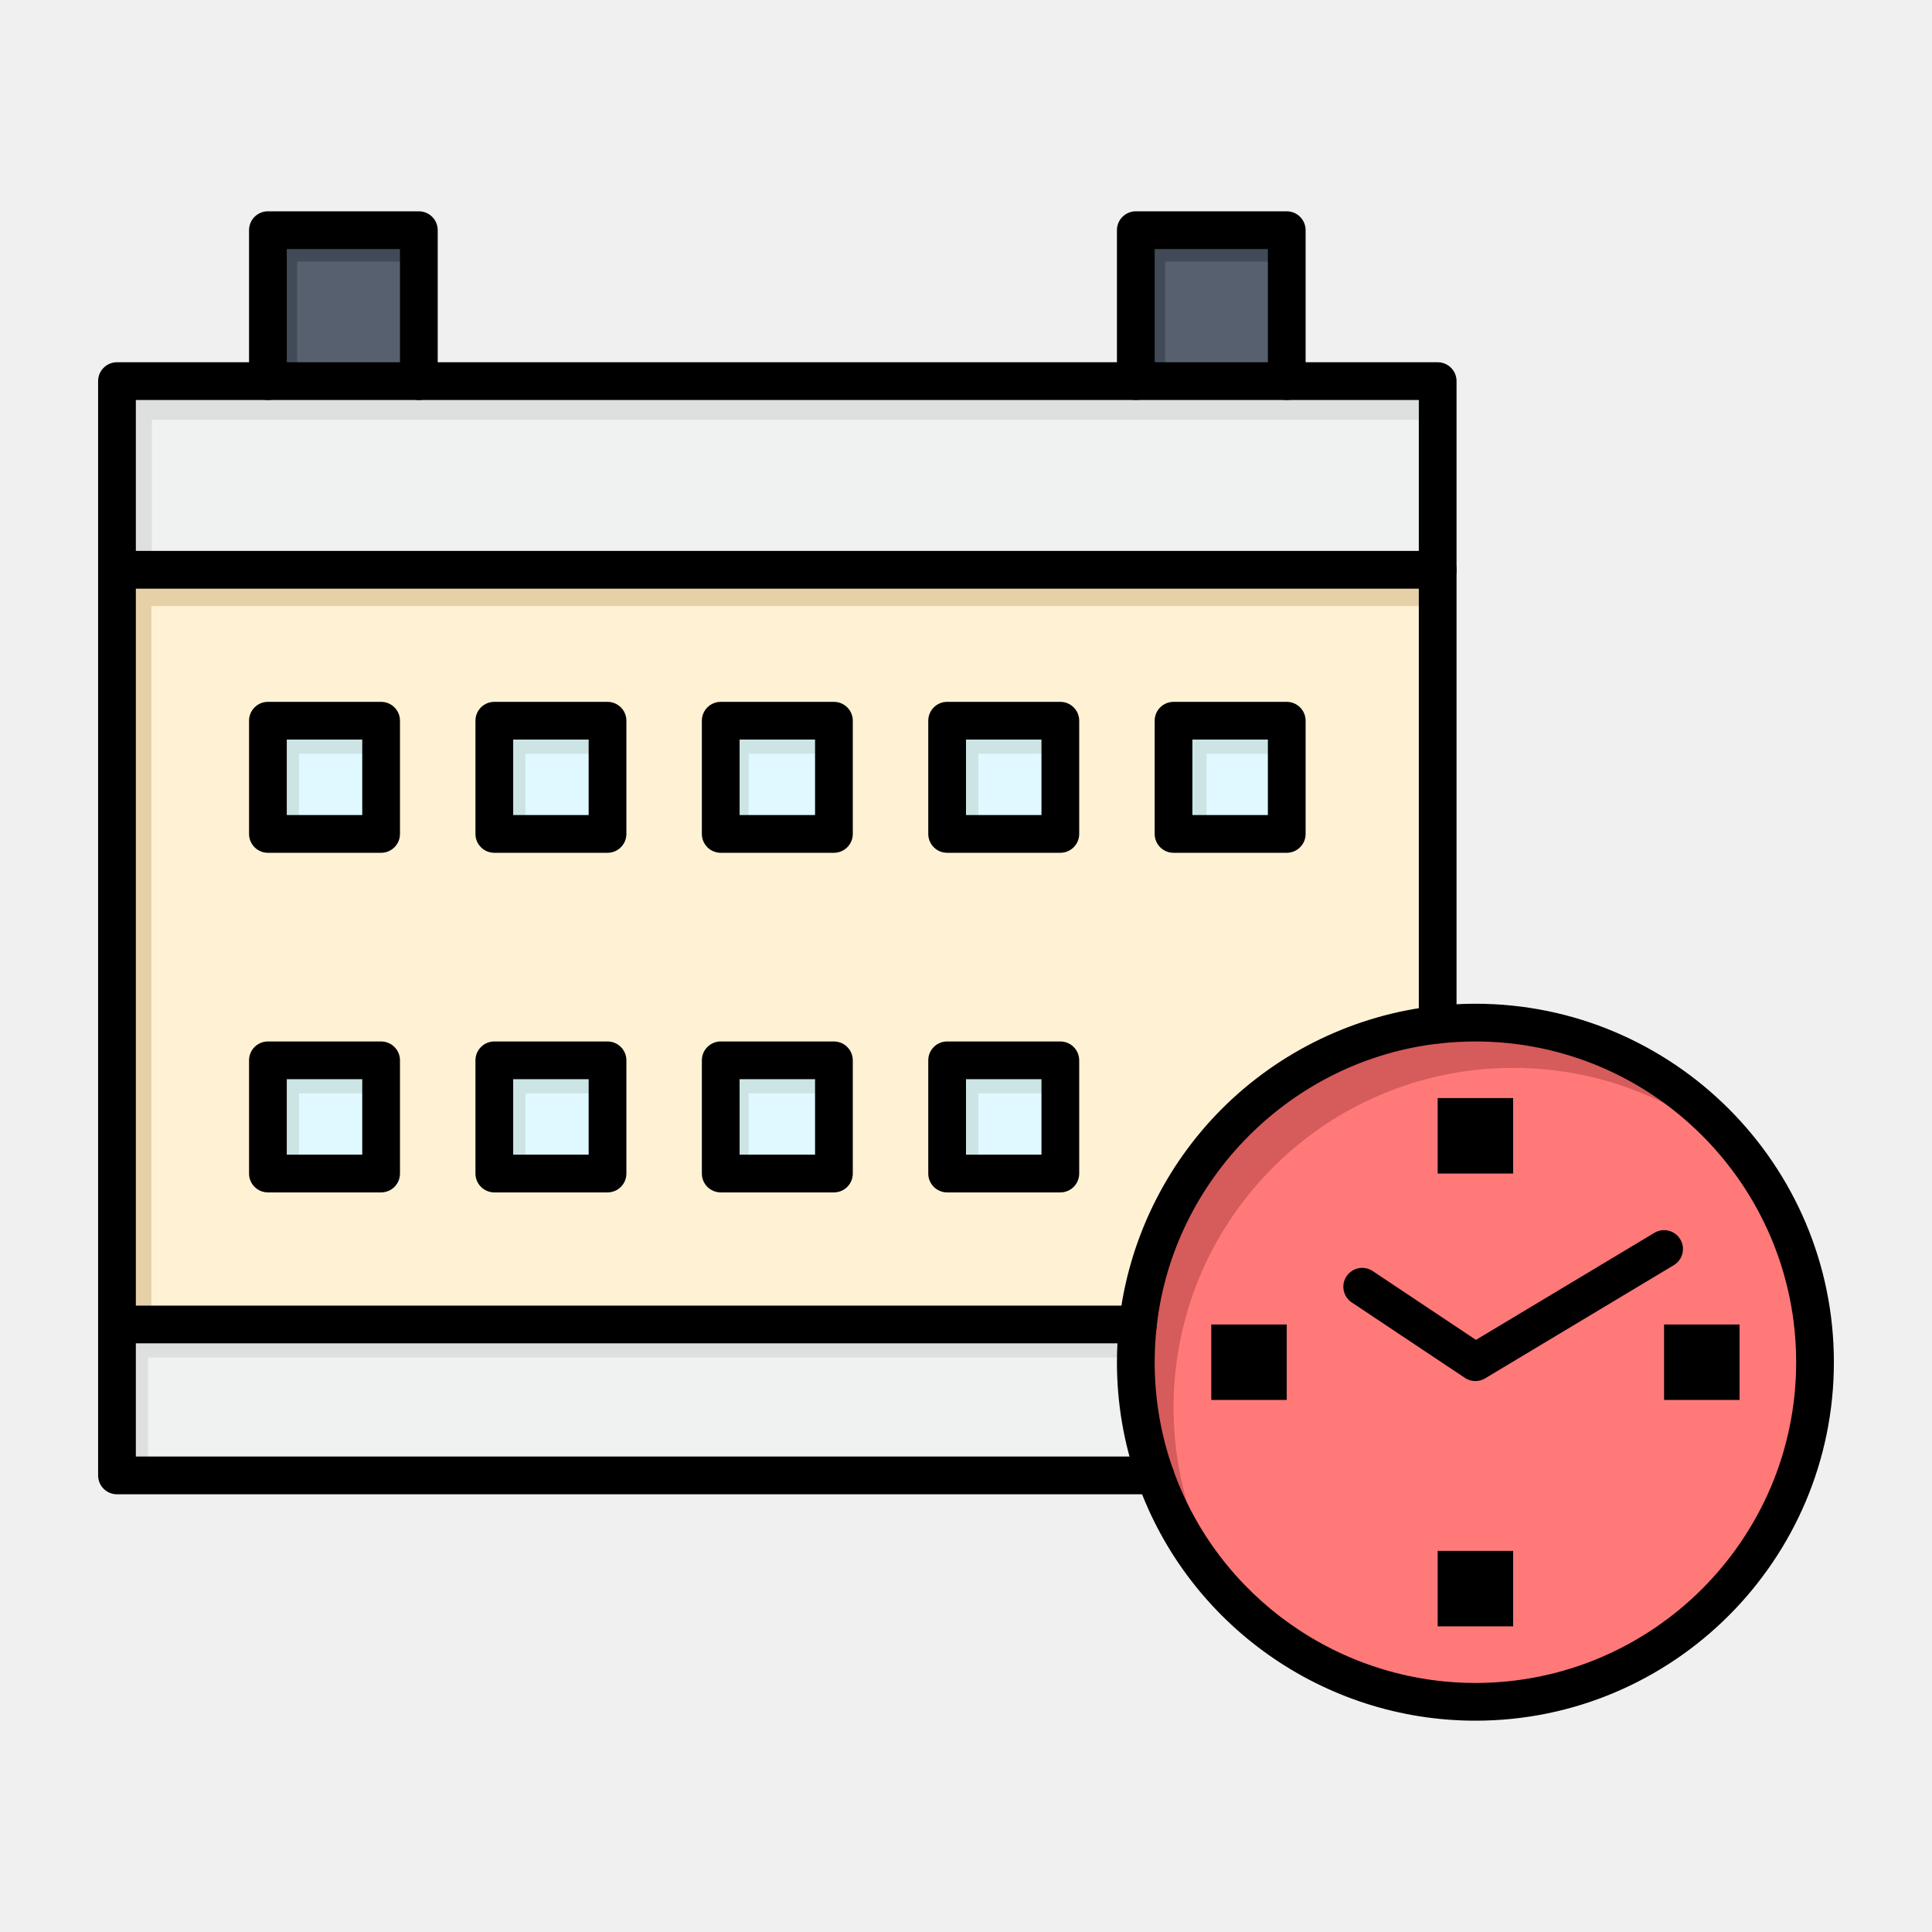
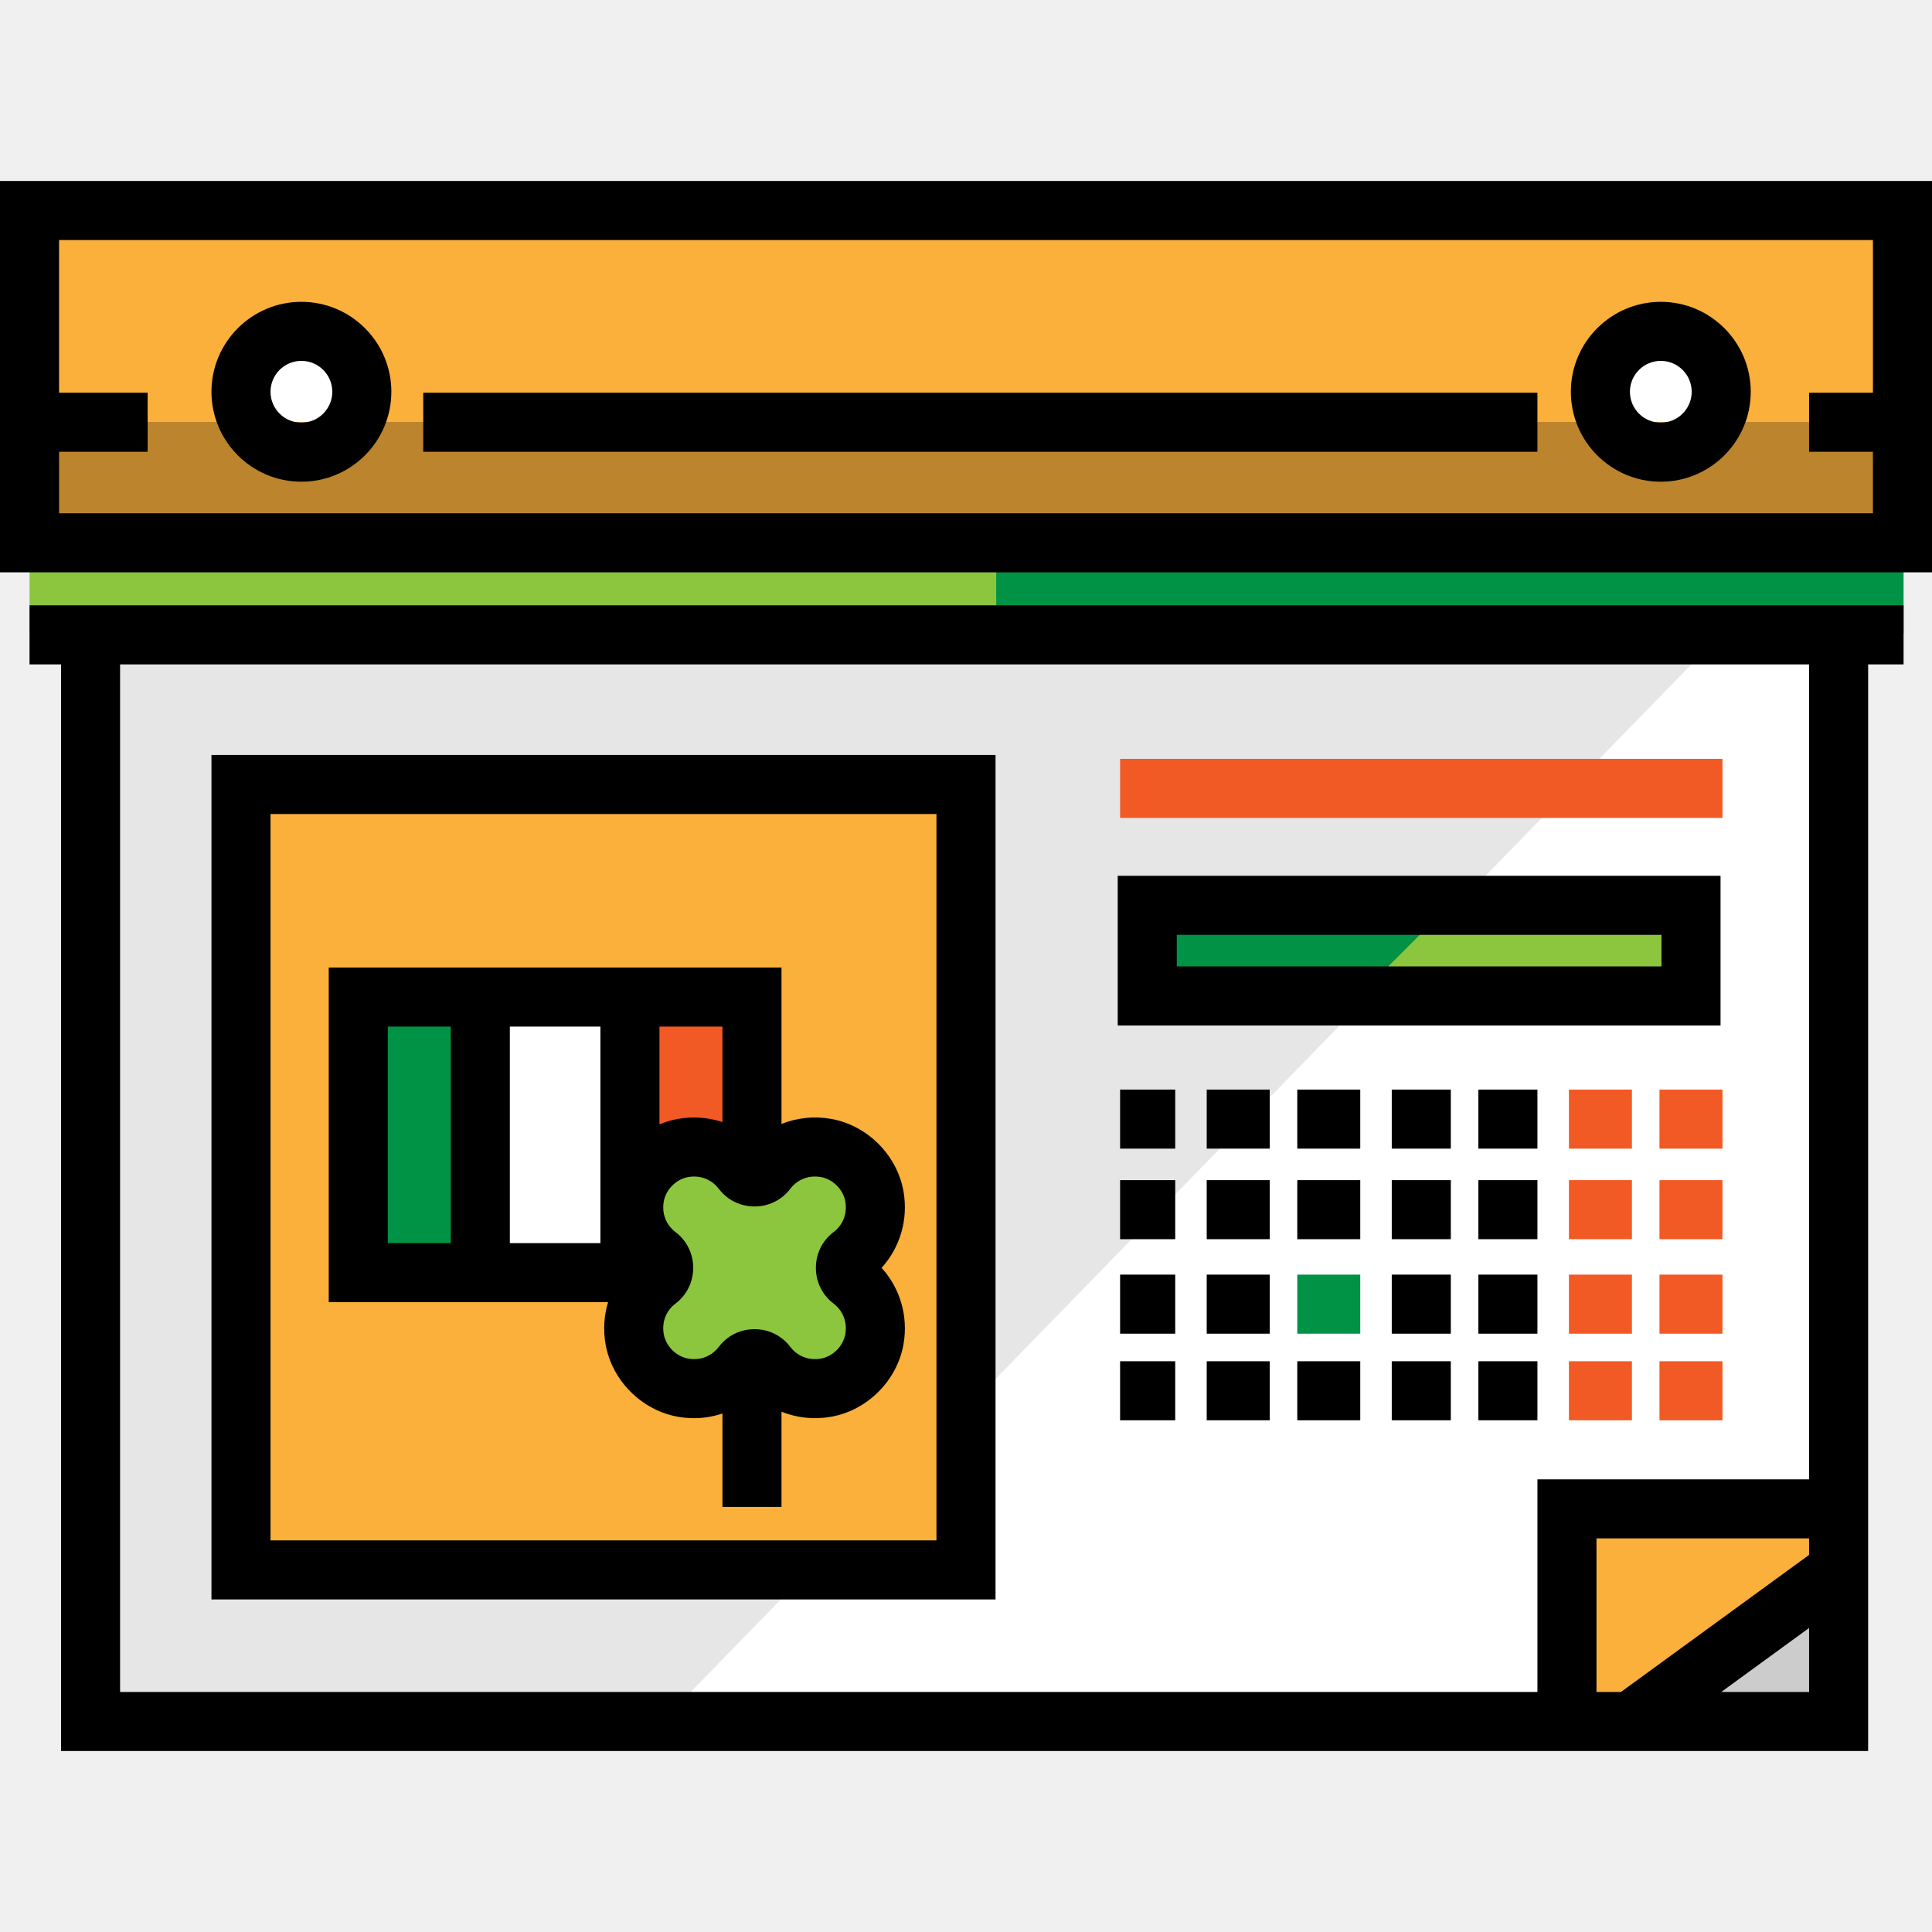
- <svg xmlns="http://www.w3.org/2000/svg" width="800px" height="800px" viewBox="0 0 512 512" version="1.1" xml:space="preserve">
-   <g id="_x34_93_x2C__calendar_x2C__day_x2C__date_x2C__education">
+ <svg xmlns="http://www.w3.org/2000/svg" version="1.1" id="Capa_1" viewBox="0 0 490.719 490.719" xml:space="preserve" width="512" height="512">
+   <g id="XMLID_1719_">
+     <g id="XMLID_1618_">
+       <polyline style="fill:#FFFFFF;" points="23.5,160.749 23.5,436.749 467.5,436.749 467.5,160.749   " />
+     </g>
+     <g id="XMLID_1616_">
+       <polyline style="fill:#E6E6E6;" points="23.5,160.749 23.5,436.749 168.631,436.749 437.509,160.637   " />
+     </g>
+     <g id="XMLID_1717_">
+       <rect x="291.397" y="229.947" style="fill:#009245;" width="138.112" height="23.019" />
+     </g>
+     <g id="XMLID_1718_">
+       <polygon style="fill:#8CC63F;" points="429.509,252.966 345.107,252.966 368.126,229.947 429.509,229.947   " />
+     </g>
+     <g id="XMLID_1619_">
+       <rect x="61.21" y="199.255" style="fill:#FBB03B;" width="184.149" height="199.495" />
+     </g>
+     <g id="XMLID_1683_">
+       <rect x="122.593" y="252.966" style="fill:#FFFFFF;" width="38.364" height="69.056" />
+     </g>
+     <g id="XMLID_1617_">
+       <polygon style="fill:#CCCCCC;" points="467.5,398.75 421.836,436.749 467.5,436.749   " />
+     </g>
+     <g id="XMLID_1663_">
+       <rect x="160.958" y="252.966" style="fill:#F15A24;" width="30.692" height="38.364" />
+     </g>
+     <g id="XMLID_1648_">
+       <rect x="91.902" y="252.966" style="fill:#009245;" width="30.691" height="69.056" />
+     </g>
+     <g id="XMLID_1620_">
+       <path style="fill:#8CC63F;" d="M188.543,297.417c-3.313-4.372-8.914-6.914-15.021-5.843c-6.172,1.083-11.237,6.148-12.32,12.32    c-1.072,6.107,1.471,11.708,5.843,15.021c2.03,1.538,2.03,4.675,0,6.213c-4.372,3.313-6.915,8.914-5.843,15.021    c1.083,6.172,6.148,11.237,12.32,12.32c6.106,1.072,11.708-1.471,15.021-5.843c1.538-2.03,4.675-2.03,6.213,0    c3.313,4.372,8.914,6.914,15.021,5.843c6.172-1.083,11.236-6.148,12.32-12.32c1.072-6.106-1.47-11.708-5.843-15.021    c-2.029-1.538-2.029-4.675,0-6.213c4.372-3.313,6.915-8.914,5.843-15.021c-1.083-6.172-6.148-11.237-12.32-12.32    c-6.107-1.072-11.708,1.47-15.021,5.843C193.218,299.447,190.08,299.447,188.543,297.417z" />
+     </g>
+     <g id="XMLID_1615_">
+       <polygon style="fill:#FBB03B;" points="398.5,436.749 398.5,382.749 467.5,382.749 467.5,398.75 414.163,436.749   " />
+     </g>
+     <g id="XMLID_1561_">
+       <rect x="7.5" y="137.872" style="fill:#8CC63F;" width="475.719" height="23.019" />
+     </g>
+     <g id="XMLID_1598_">
+       <rect x="253.032" y="137.872" style="fill:#009245;" width="230.468" height="23.019" />
+     </g>
+     <g id="XMLID_1447_">
+       <rect x="7.5" y="53.47" style="fill:#FBB03B;" width="475.719" height="84.402" />
+     </g>
+     <g id="XMLID_1546_">
+       <circle style="fill:#FFFFFF;" cx="76.556" cy="99.508" r="15.346" />
+     </g>
+     <g id="XMLID_1544_">
+       <circle style="fill:#FFFFFF;" cx="421.836" cy="99.508" r="15.346" />
+     </g>
+     <g id="XMLID_1468_">
+       <rect x="7.5" y="107.181" style="fill:#BC842C;" width="475.719" height="30.692" />
+     </g>
+     <g id="XMLID_1697_">
+       <path d="M76.556,122.353c-12.597,0-22.846-10.249-22.846-22.846s10.249-22.846,22.846-22.846    c12.597,0,22.846,10.249,22.846,22.846S89.153,122.353,76.556,122.353z M76.556,91.662c-4.326,0-7.846,3.52-7.846,7.846    c0,4.326,3.52,7.846,7.846,7.846c4.326,0,7.846-3.52,7.846-7.846C84.402,95.181,80.882,91.662,76.556,91.662z" />
+     </g>
+     <g id="XMLID_1701_">
+       <path d="M421.836,122.353c-12.597,0-22.846-10.249-22.846-22.846s10.249-22.846,22.846-22.846    c12.597,0,22.846,10.249,22.846,22.846S434.433,122.353,421.836,122.353z M421.836,91.662c-4.326,0-7.846,3.52-7.846,7.846    c0,4.326,3.52,7.846,7.846,7.846c4.326,0,7.846-3.52,7.846-7.846C429.682,95.181,426.162,91.662,421.836,91.662z" />
+     </g>
+     <g id="XMLID_1702_">
+       <rect x="107.5" y="99.749" width="283" height="15" />
+     </g>
+     <g id="XMLID_1704_">
+       <path d="M252.859,406.251H53.71V191.756h199.149V406.251z M68.71,391.251h169.149V206.756H68.71V391.251z" />
+     </g>
+     <g id="XMLID_1276_">
+       <rect x="284.5" y="192.749" style="fill:#F15A24;" width="153" height="15" />
+     </g>
+     <g id="XMLID_1268_">
+       <path d="M437.009,260.466H283.897v-38.019h153.112V260.466z M298.897,245.466h123.112v-8.019H298.897V245.466z" />
+     </g>
+     <g id="XMLID_1281_">
+       <rect x="284.5" y="276.749" width="14" height="15" />
+     </g>
+     <g id="XMLID_1286_">
+       <rect x="306.5" y="276.749" width="16" height="15" />
+     </g>
+     <g id="XMLID_1287_">
+       <rect x="329.5" y="276.749" width="16" height="15" />
+     </g>
+     <g id="XMLID_1288_">
+       <rect x="353.5" y="276.749" width="15" height="15" />
+     </g>
+     <g id="XMLID_1294_">
+       <rect x="375.5" y="276.749" width="15" height="15" />
+     </g>
+     <g id="XMLID_1296_">
+       <rect x="398.5" y="276.749" style="fill:#F15A24;" width="16" height="15" />
+     </g>
+     <g id="XMLID_1297_">
+       <rect x="421.5" y="276.749" style="fill:#F15A24;" width="16" height="15" />
+     </g>
+     <g id="XMLID_1346_">
+       <rect x="284.5" y="299.749" width="14" height="15" />
+     </g>
+     <g id="XMLID_1345_">
+       <rect x="306.5" y="299.749" width="16" height="15" />
+     </g>
+     <g id="XMLID_1339_">
+       <rect x="329.5" y="299.749" width="16" height="15" />
+     </g>
+     <g id="XMLID_1302_">
+       <rect x="353.5" y="299.749" width="15" height="15" />
+     </g>
+     <g id="XMLID_1300_">
+       <rect x="375.5" y="299.749" width="15" height="15" />
+     </g>
+     <g id="XMLID_1299_">
+       <rect x="398.5" y="299.749" style="fill:#F15A24;" width="16" height="15" />
+     </g>
+     <g id="XMLID_1298_">
+       <rect x="421.5" y="299.749" style="fill:#F15A24;" width="16" height="15" />
+     </g>
+     <g id="XMLID_1358_">
+       <rect x="284.5" y="323.749" width="14" height="15" />
+     </g>
+     <g id="XMLID_1353_">
+       <rect x="306.5" y="323.749" width="16" height="15" />
+     </g>
+     <g id="XMLID_1351_">
+       <rect x="329.5" y="323.749" style="fill:#009245;" width="16" height="15" />
+     </g>
+     <g id="XMLID_1350_">
+       <rect x="353.5" y="323.749" width="15" height="15" />
+     </g>
+     <g id="XMLID_1349_">
+       <rect x="375.5" y="323.749" width="15" height="15" />
+     </g>
+     <g id="XMLID_1348_">
+       <rect x="398.5" y="323.749" style="fill:#F15A24;" width="16" height="15" />
+     </g>
+     <g id="XMLID_1347_">
+       <rect x="421.5" y="323.749" style="fill:#F15A24;" width="16" height="15" />
+     </g>
+     <g id="XMLID_1371_">
+       <rect x="284.5" y="345.749" width="14" height="15" />
+     </g>
+     <g id="XMLID_1370_">
+       <rect x="306.5" y="345.749" width="16" height="15" />
+     </g>
+     <g id="XMLID_1369_">
+       <rect x="329.5" y="345.749" width="16" height="15" />
+     </g>
+     <g id="XMLID_1368_">
+       <rect x="353.5" y="345.749" width="15" height="15" />
+     </g>
+     <g id="XMLID_1367_">
+       <rect x="375.5" y="345.749" width="15" height="15" />
+     </g>
+     <g id="XMLID_1361_">
+       <rect x="398.5" y="345.749" style="fill:#F15A24;" width="16" height="15" />
+     </g>
+     <g id="XMLID_1360_">
+       <rect x="421.5" y="345.749" style="fill:#F15A24;" width="16" height="15" />
+     </g>
    <g>
-       <path d="M381,151v120.55c-41.71,4.62-74.83,37.74-79.44,79.45H31V151H381z" style="fill:#FFF2D4;" />
-       <polygon points="40.125,160.625 381,160.625 381,151 31,151 31,351 40.125,351   " style="fill:#E5D0A8;" />
-       <path d="M391,271c49.71,0,90,40.29,90,90s-40.29,90-90,90c-39.19,0-72.52-25.05-84.87-60    c-3.32-9.38-5.13-19.48-5.13-30c0-3.38,0.19-6.72,0.56-10c4.61-41.71,37.73-74.83,79.44-79.45C384.28,271.19,387.62,271,391,271z" style="fill:#FF7979;" />
-       <path d="M316.13,403c-3.32-9.38-5.13-19.48-5.13-30c0-3.38,0.19-6.72,0.56-10    c4.61-41.71,37.73-74.83,79.44-79.45c3.28-0.359,6.62-0.55,10-0.55c24.987,0,47.592,10.183,63.898,26.622    C448.64,286.278,421.608,271,391,271c-3.38,0-6.72,0.19-10,0.55c-41.71,4.62-74.83,37.74-79.44,79.45    c-0.369,3.28-0.56,6.62-0.56,10c0,10.52,1.81,20.62,5.13,30c4.466,12.637,11.686,23.969,20.922,33.302    C322.518,417.776,318.824,410.624,316.13,403z" style="fill:#D65B5B;" />
-       <path d="M306.13,391H31v-40h270.56c-0.369,3.28-0.56,6.62-0.56,10C301,371.52,302.81,381.62,306.13,391z" style="fill:#F0F1F1;" />
-       <path d="M39.25,359.75h261.768c0.041-2.953,0.219-5.875,0.542-8.75H31v40h8.25V359.75z" style="fill:#DEE0E0;" />
-       <rect height="30" style="fill:#E0F8FF;" width="30" x="251" y="281" />
-       <rect height="30" style="fill:#E0F8FF;" width="30" x="191" y="281" />
-       <rect height="30" style="fill:#E0F8FF;" width="30" x="131" y="281" />
-       <rect height="30" style="fill:#E0F8FF;" width="30" x="71" y="281" />
-       <rect height="30" style="fill:#E0F8FF;" width="30" x="71" y="191" />
-       <polygon points="79.25,199.75 101,199.75 101,191 71,191 71,221 79.25,221   " style="fill:#CCE5E4;" />
-       <rect height="30" style="fill:#E0F8FF;" width="30" x="131" y="191" />
-       <rect height="30" style="fill:#E0F8FF;" width="30" x="191" y="191" />
-       <rect height="30" style="fill:#E0F8FF;" width="30" x="251" y="191" />
-       <rect height="30" style="fill:#E0F8FF;" width="30" x="311" y="191" />
-       <rect height="40" style="fill:#57606F;" width="40" x="301" y="61" />
-       <polygon points="308.75,69.333 341,69.333 341,61 301,61 301,101 308.75,101   " style="fill:#414A56;" />
-       <rect height="40" style="fill:#57606F;" width="40" x="71" y="61" />
-       <polygon points="78.75,69.333 111,69.333 111,61 71,61 71,101 78.75,101   " style="fill:#414A56;" />
-       <polygon points="381,101 381,151 31,151 31,101 71,101 111,101 301,101 341,101   " style="fill:#F0F1F1;" />
-       <polygon points="40.25,111.25 80.25,111.25 120.25,111.25 310.25,111.25 350.25,111.25 381,111.25 381,101     341,101 301,101 111,101 71,101 31,101 31,151 40.25,151   " style="fill:#DEE0E0;" />
-       <rect height="20" width="20" x="441" y="351" />
-       <rect height="20" width="20" x="381" y="411" />
-       <rect height="20" width="20" x="381" y="291" />
-       <rect height="20" width="20" x="321" y="351" />
-       <path d="M31,356c-2.761,0-5-2.238-5-5V151c0-2.761,2.239-5,5-5s5,2.239,5,5v200C36,353.762,33.761,356,31,356z" />
-       <path d="M381,276.55c-2.762,0-5-2.238-5-5V151c0-2.761,2.238-5,5-5s5,2.239,5,5v120.55C386,274.312,383.762,276.55,381,276.55z" />
-       <path d="M381,156H31c-2.761,0-5-2.239-5-5v-50c0-2.761,2.239-5,5-5h40c2.761,0,5,2.239,5,5s-2.239,5-5,5H36v40h340v-40h-35    c-2.762,0-5-2.239-5-5s2.238-5,5-5h40c2.762,0,5,2.239,5,5v50C386,153.761,383.762,156,381,156z" />
-       <path d="M301,106H111c-2.761,0-5-2.239-5-5s2.239-5,5-5h190c2.762,0,5,2.239,5,5S303.762,106,301,106z" />
-       <path d="M306.13,396H31c-2.761,0-5-2.238-5-5v-40c0-2.762,2.239-5,5-5h270.56c2.762,0,5,2.238,5,5s-2.238,5-5,5H36v30h270.13    c2.762,0,5,2.238,5,5S308.892,396,306.13,396z" />
-       <path d="M391,456c-40.196,0-76.198-25.452-89.584-63.334C297.822,382.515,296,371.86,296,361c0-3.522,0.199-7.075,0.591-10.56    c2.354-21.287,12.027-41.396,27.241-56.609c15.212-15.214,35.319-24.892,56.617-27.251c3.517-0.385,7.064-0.58,10.551-0.58    c52.383,0,95,42.617,95,95S443.383,456,391,456z M391,276c-3.124,0-6.306,0.175-9.455,0.521    c-39.139,4.335-70.689,35.89-75.016,75.029c-0.352,3.124-0.529,6.3-0.529,9.45c0,9.721,1.63,19.253,4.844,28.331    C322.821,423.228,355.033,446,391,446c46.869,0,85-38.131,85-85S437.869,276,391,276z" />
-       <path d="M101,226H71c-2.761,0-5-2.239-5-5v-30c0-2.761,2.239-5,5-5h30c2.761,0,5,2.239,5,5v30C106,223.761,103.761,226,101,226z     M76,216h20v-20H76V216z" />
-       <path d="M111,106H71c-2.761,0-5-2.239-5-5V61c0-2.761,2.239-5,5-5h40c2.761,0,5,2.239,5,5v40C116,103.761,113.761,106,111,106z     M76,96h30V66H76V96z" />
-       <path d="M341,106h-40c-2.762,0-5-2.239-5-5V61c0-2.761,2.238-5,5-5h40c2.762,0,5,2.239,5,5v40C346,103.761,343.762,106,341,106z     M306,96h30V66h-30V96z" />
-       <path d="M391,366c-0.969,0-1.936-0.281-2.773-0.84l-30-20c-2.298-1.531-2.919-4.636-1.387-6.934    c1.531-2.298,4.636-2.918,6.934-1.387l27.367,18.245l47.287-28.372c2.367-1.423,5.439-0.652,6.859,1.715    c1.421,2.368,0.653,5.439-1.715,6.859l-50,30C392.779,365.764,391.889,366,391,366z" />
-       <polygon points="139.25,199.75 161,199.75 161,191 131,191 131,221 139.25,221   " style="fill:#CCE5E4;" />
-       <polygon points="198.417,199.75 220.167,199.75 220.167,191 190.167,191 190.167,221 198.417,221   " style="fill:#CCE5E4;" />
-       <polygon points="79.25,289.75 101,289.75 101,281 71,281 71,311 79.25,311   " style="fill:#CCE5E4;" />
-       <polygon points="139.25,289.75 161,289.75 161,281 131,281 131,311 139.25,311   " style="fill:#CCE5E4;" />
-       <polygon points="198.417,289.75 220.167,289.75 220.167,281 190.167,281 190.167,311 198.417,311   " style="fill:#CCE5E4;" />
-       <polygon points="259.25,289.75 281,289.75 281,281 251,281 251,311 259.25,311   " style="fill:#CCE5E4;" />
-       <polygon points="259.25,199.75 281,199.75 281,191 251,191 251,221 259.25,221   " style="fill:#CCE5E4;" />
-       <polygon points="319.75,199.75 341.5,199.75 341.5,191 311.5,191 311.5,221 319.75,221   " style="fill:#CCE5E4;" />
-       <path d="M161,226h-30c-2.761,0-5-2.239-5-5v-30c0-2.761,2.239-5,5-5h30c2.761,0,5,2.239,5,5v30C166,223.761,163.761,226,161,226z     M136,216h20v-20h-20V216z" />
-       <path d="M221,226h-30c-2.761,0-5-2.239-5-5v-30c0-2.761,2.239-5,5-5h30c2.761,0,5,2.239,5,5v30C226,223.761,223.761,226,221,226z     M196,216h20v-20h-20V216z" />
-       <path d="M281,226h-30c-2.761,0-5-2.239-5-5v-30c0-2.761,2.239-5,5-5h30c2.762,0,5,2.239,5,5v30C286,223.761,283.762,226,281,226z     M256,216h20v-20h-20V216z" />
-       <path d="M341,226h-30c-2.762,0-5-2.239-5-5v-30c0-2.761,2.238-5,5-5h30c2.762,0,5,2.239,5,5v30C346,223.761,343.762,226,341,226z     M316,216h20v-20h-20V216z" />
-       <path d="M101,316H71c-2.761,0-5-2.238-5-5v-30c0-2.762,2.239-5,5-5h30c2.761,0,5,2.238,5,5v30C106,313.762,103.761,316,101,316z     M76,306h20v-20H76V306z" />
-       <path d="M161,316h-30c-2.761,0-5-2.238-5-5v-30c0-2.762,2.239-5,5-5h30c2.761,0,5,2.238,5,5v30C166,313.762,163.761,316,161,316z     M136,306h20v-20h-20V306z" />
-       <path d="M221,316h-30c-2.761,0-5-2.238-5-5v-30c0-2.762,2.239-5,5-5h30c2.761,0,5,2.238,5,5v30C226,313.762,223.761,316,221,316z     M196,306h20v-20h-20V306z" />
-       <path d="M281,316h-30c-2.761,0-5-2.238-5-5v-30c0-2.762,2.239-5,5-5h30c2.762,0,5,2.238,5,5v30C286,313.762,283.762,316,281,316z     M256,306h20v-20h-20V306z" />
+       <path d="M0,45.97v99.401h490.719V45.97H0z M475.719,99.749H459.5v15h16.219v15.623H15v-15.623h22.5v-15H15V60.97h460.719V99.749z" />
+       <path d="M7.5,168.749h8v276h459v-276h9v-15H7.5V168.749z M405.5,429.749v-39h54v4.186l-47.779,34.814H405.5z M459.5,429.749    h-22.307l22.307-16.253V429.749z M30.5,168.749h429v207h-69v54h-360V168.749z" />
    </g>
+     <path d="M229.483,302.597c-1.619-9.222-9.19-16.792-18.41-18.409c-4.34-0.761-8.674-0.271-12.574,1.287v-39.726h-115v85h70.945   c-1.023,3.391-1.271,7.042-0.63,10.696c1.619,9.222,9.189,16.793,18.411,18.41c1.355,0.238,2.71,0.355,4.052,0.355   c2.484,0,4.914-0.421,7.222-1.186v23.725h15v-24.179c3.899,1.559,8.233,2.05,12.573,1.286c9.221-1.617,16.792-9.188,18.411-18.41   c1.25-7.121-0.854-14.237-5.561-19.424C228.629,316.836,230.733,309.718,229.483,302.597z M183.5,285.001   c-3.553-1.176-7.411-1.492-11.274-0.813c-1.636,0.287-3.217,0.77-4.726,1.408v-24.847h16V285.001z M152.5,315.749h-23v-55h23   V315.749z M98.5,260.749h16v55h-16V260.749z M211.724,331.105c2.401,1.819,3.517,4.715,2.985,7.746   c-0.539,3.071-3.159,5.691-6.229,6.231c-3.032,0.527-5.927-0.584-7.747-2.985c-2.163-2.854-5.474-4.492-9.083-4.492   c0,0-0.001,0-0.001,0c-3.609,0-6.92,1.637-9.085,4.492c-1.819,2.401-4.716,3.513-7.746,2.985c-3.07-0.539-5.69-3.159-6.229-6.231   c-0.532-3.031,0.584-5.927,2.983-7.744c2.856-2.163,4.494-5.474,4.495-9.084c0-3.61-1.637-6.922-4.493-9.086   c-2.401-1.819-3.517-4.715-2.985-7.746c0.539-3.07,3.159-5.69,6.23-6.229c0.499-0.087,0.993-0.13,1.48-0.13   c2.474,0,4.745,1.108,6.265,3.114l0.001,0.002c2.164,2.854,5.475,4.492,9.085,4.491c3.609,0,6.92-1.638,9.084-4.493   c1.819-2.4,4.716-3.511,7.746-2.984c3.07,0.539,5.69,3.159,6.229,6.229c0.532,3.031-0.584,5.927-2.986,7.746   c-2.855,2.164-4.492,5.476-4.492,9.086C207.232,325.633,208.87,328.943,211.724,331.105z" />
  </g>
-   <g id="Layer_1" />
</svg>
